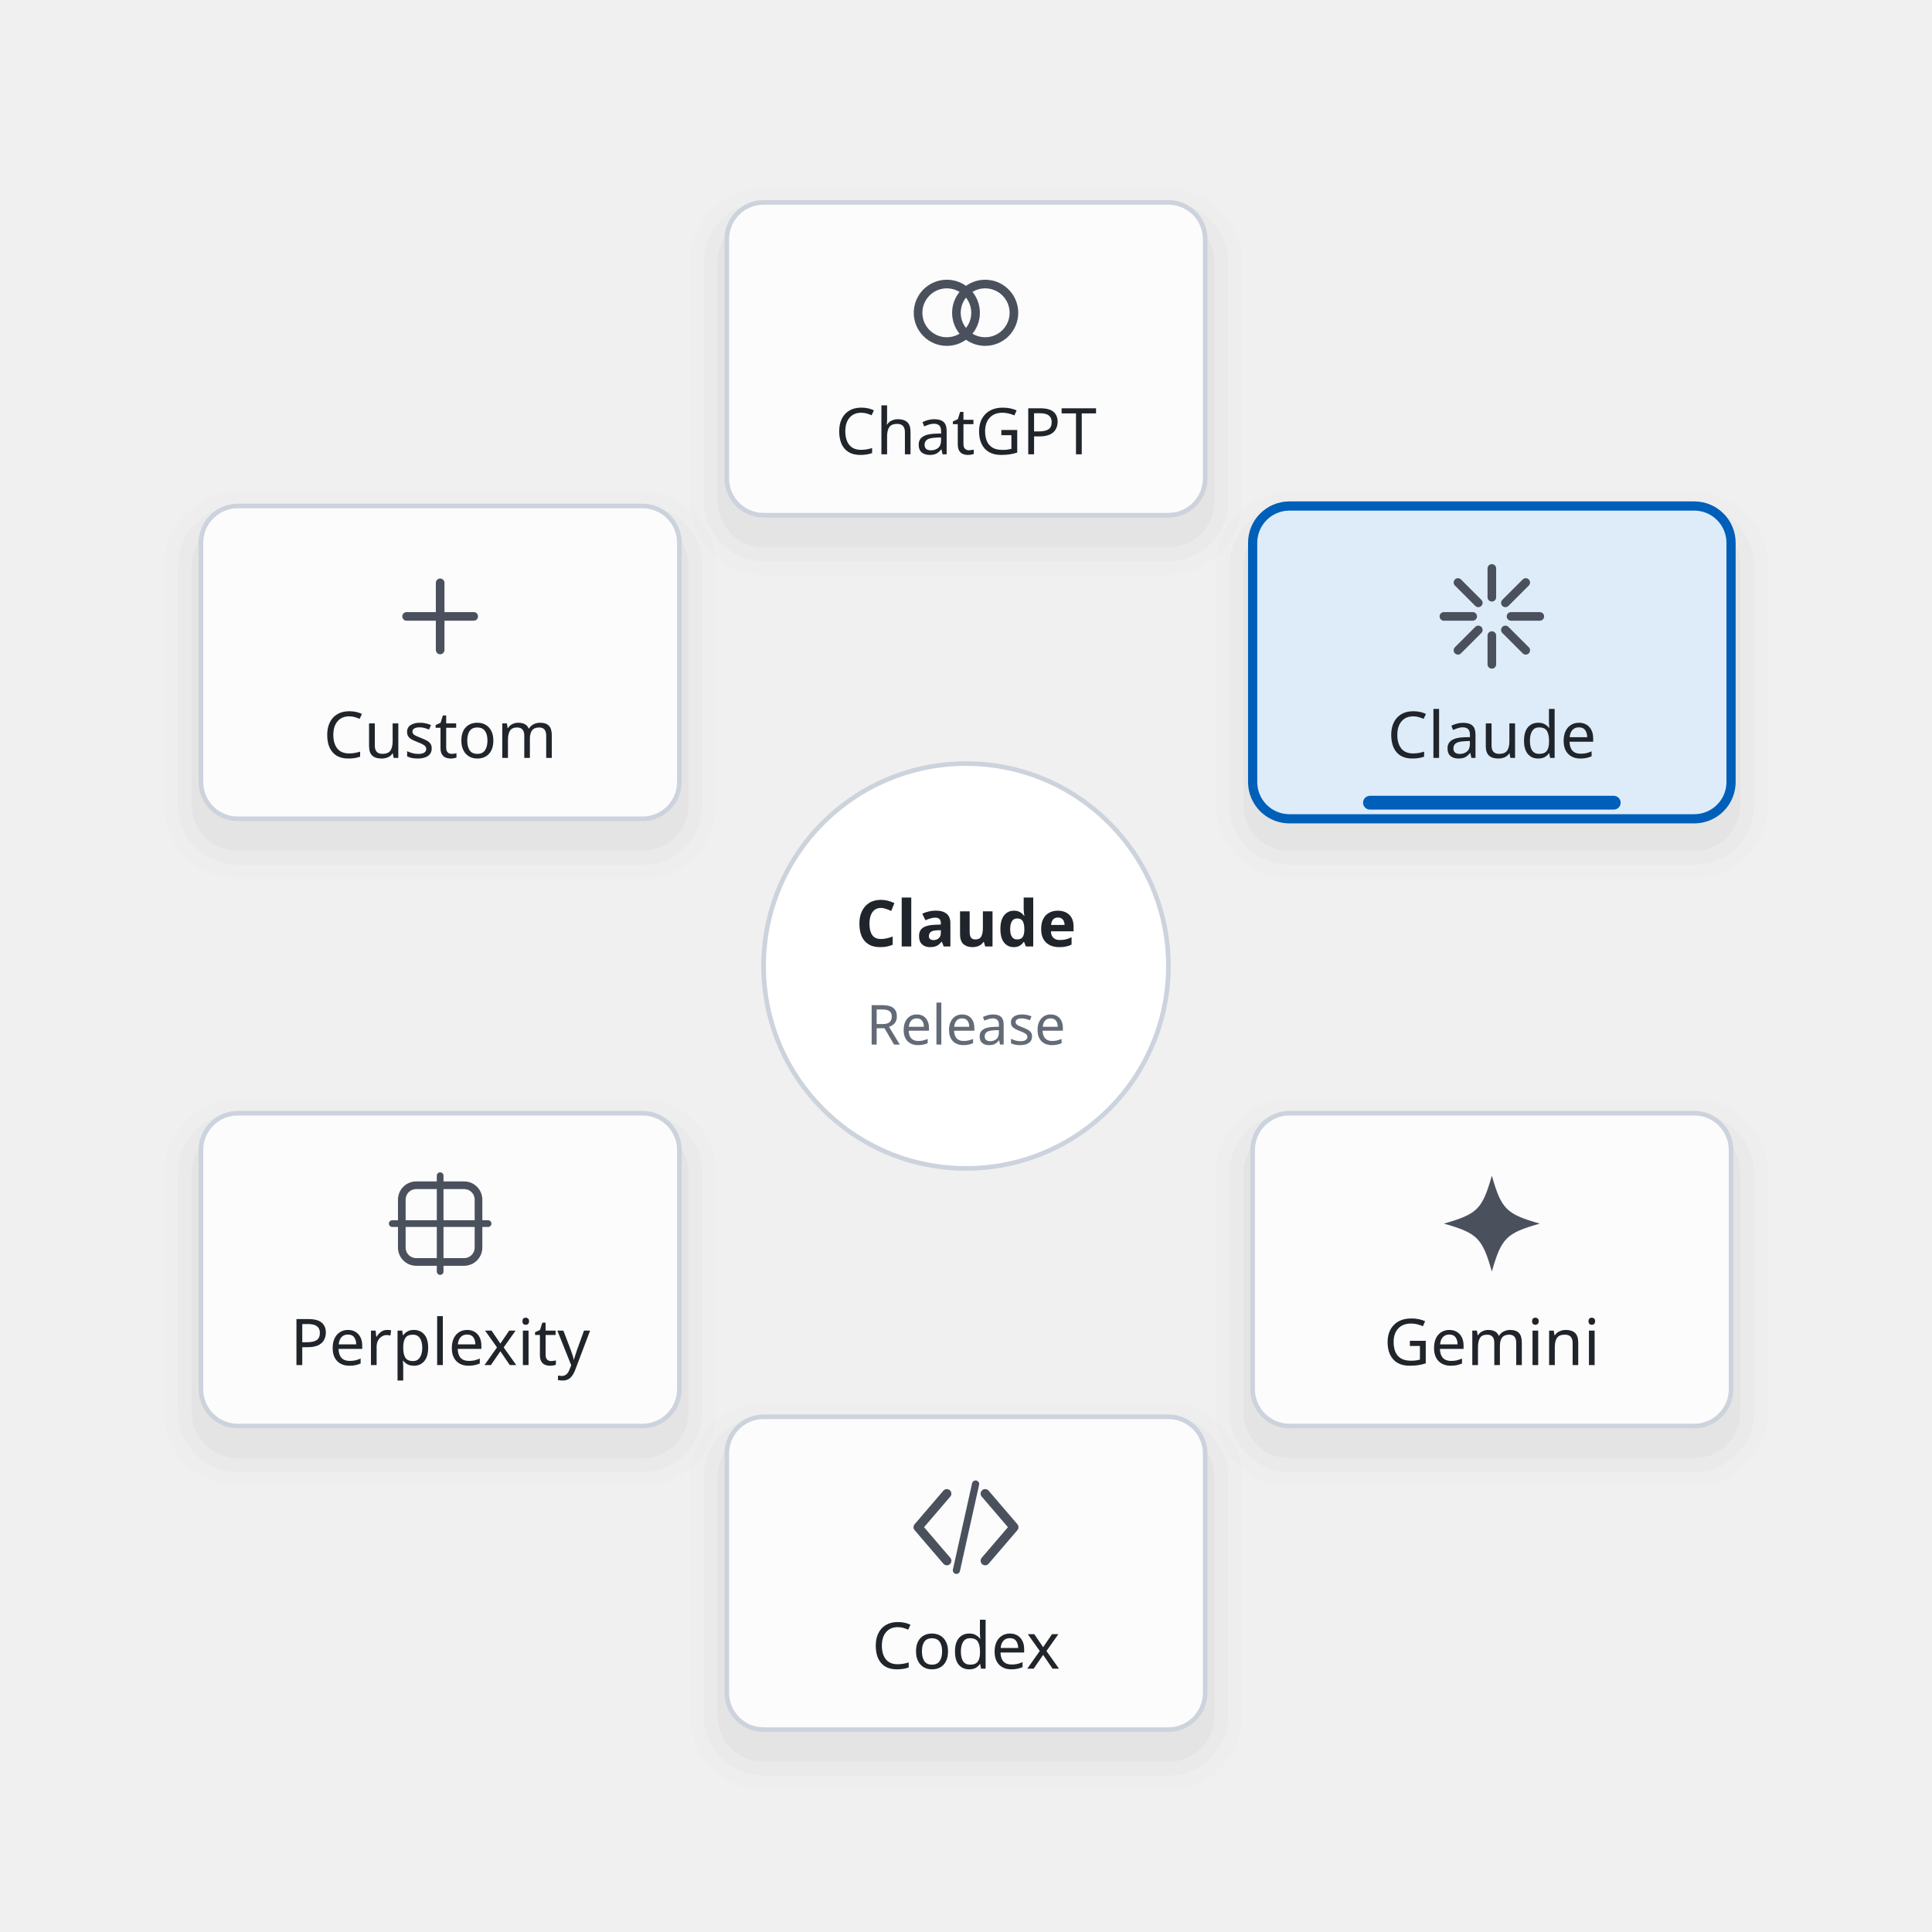
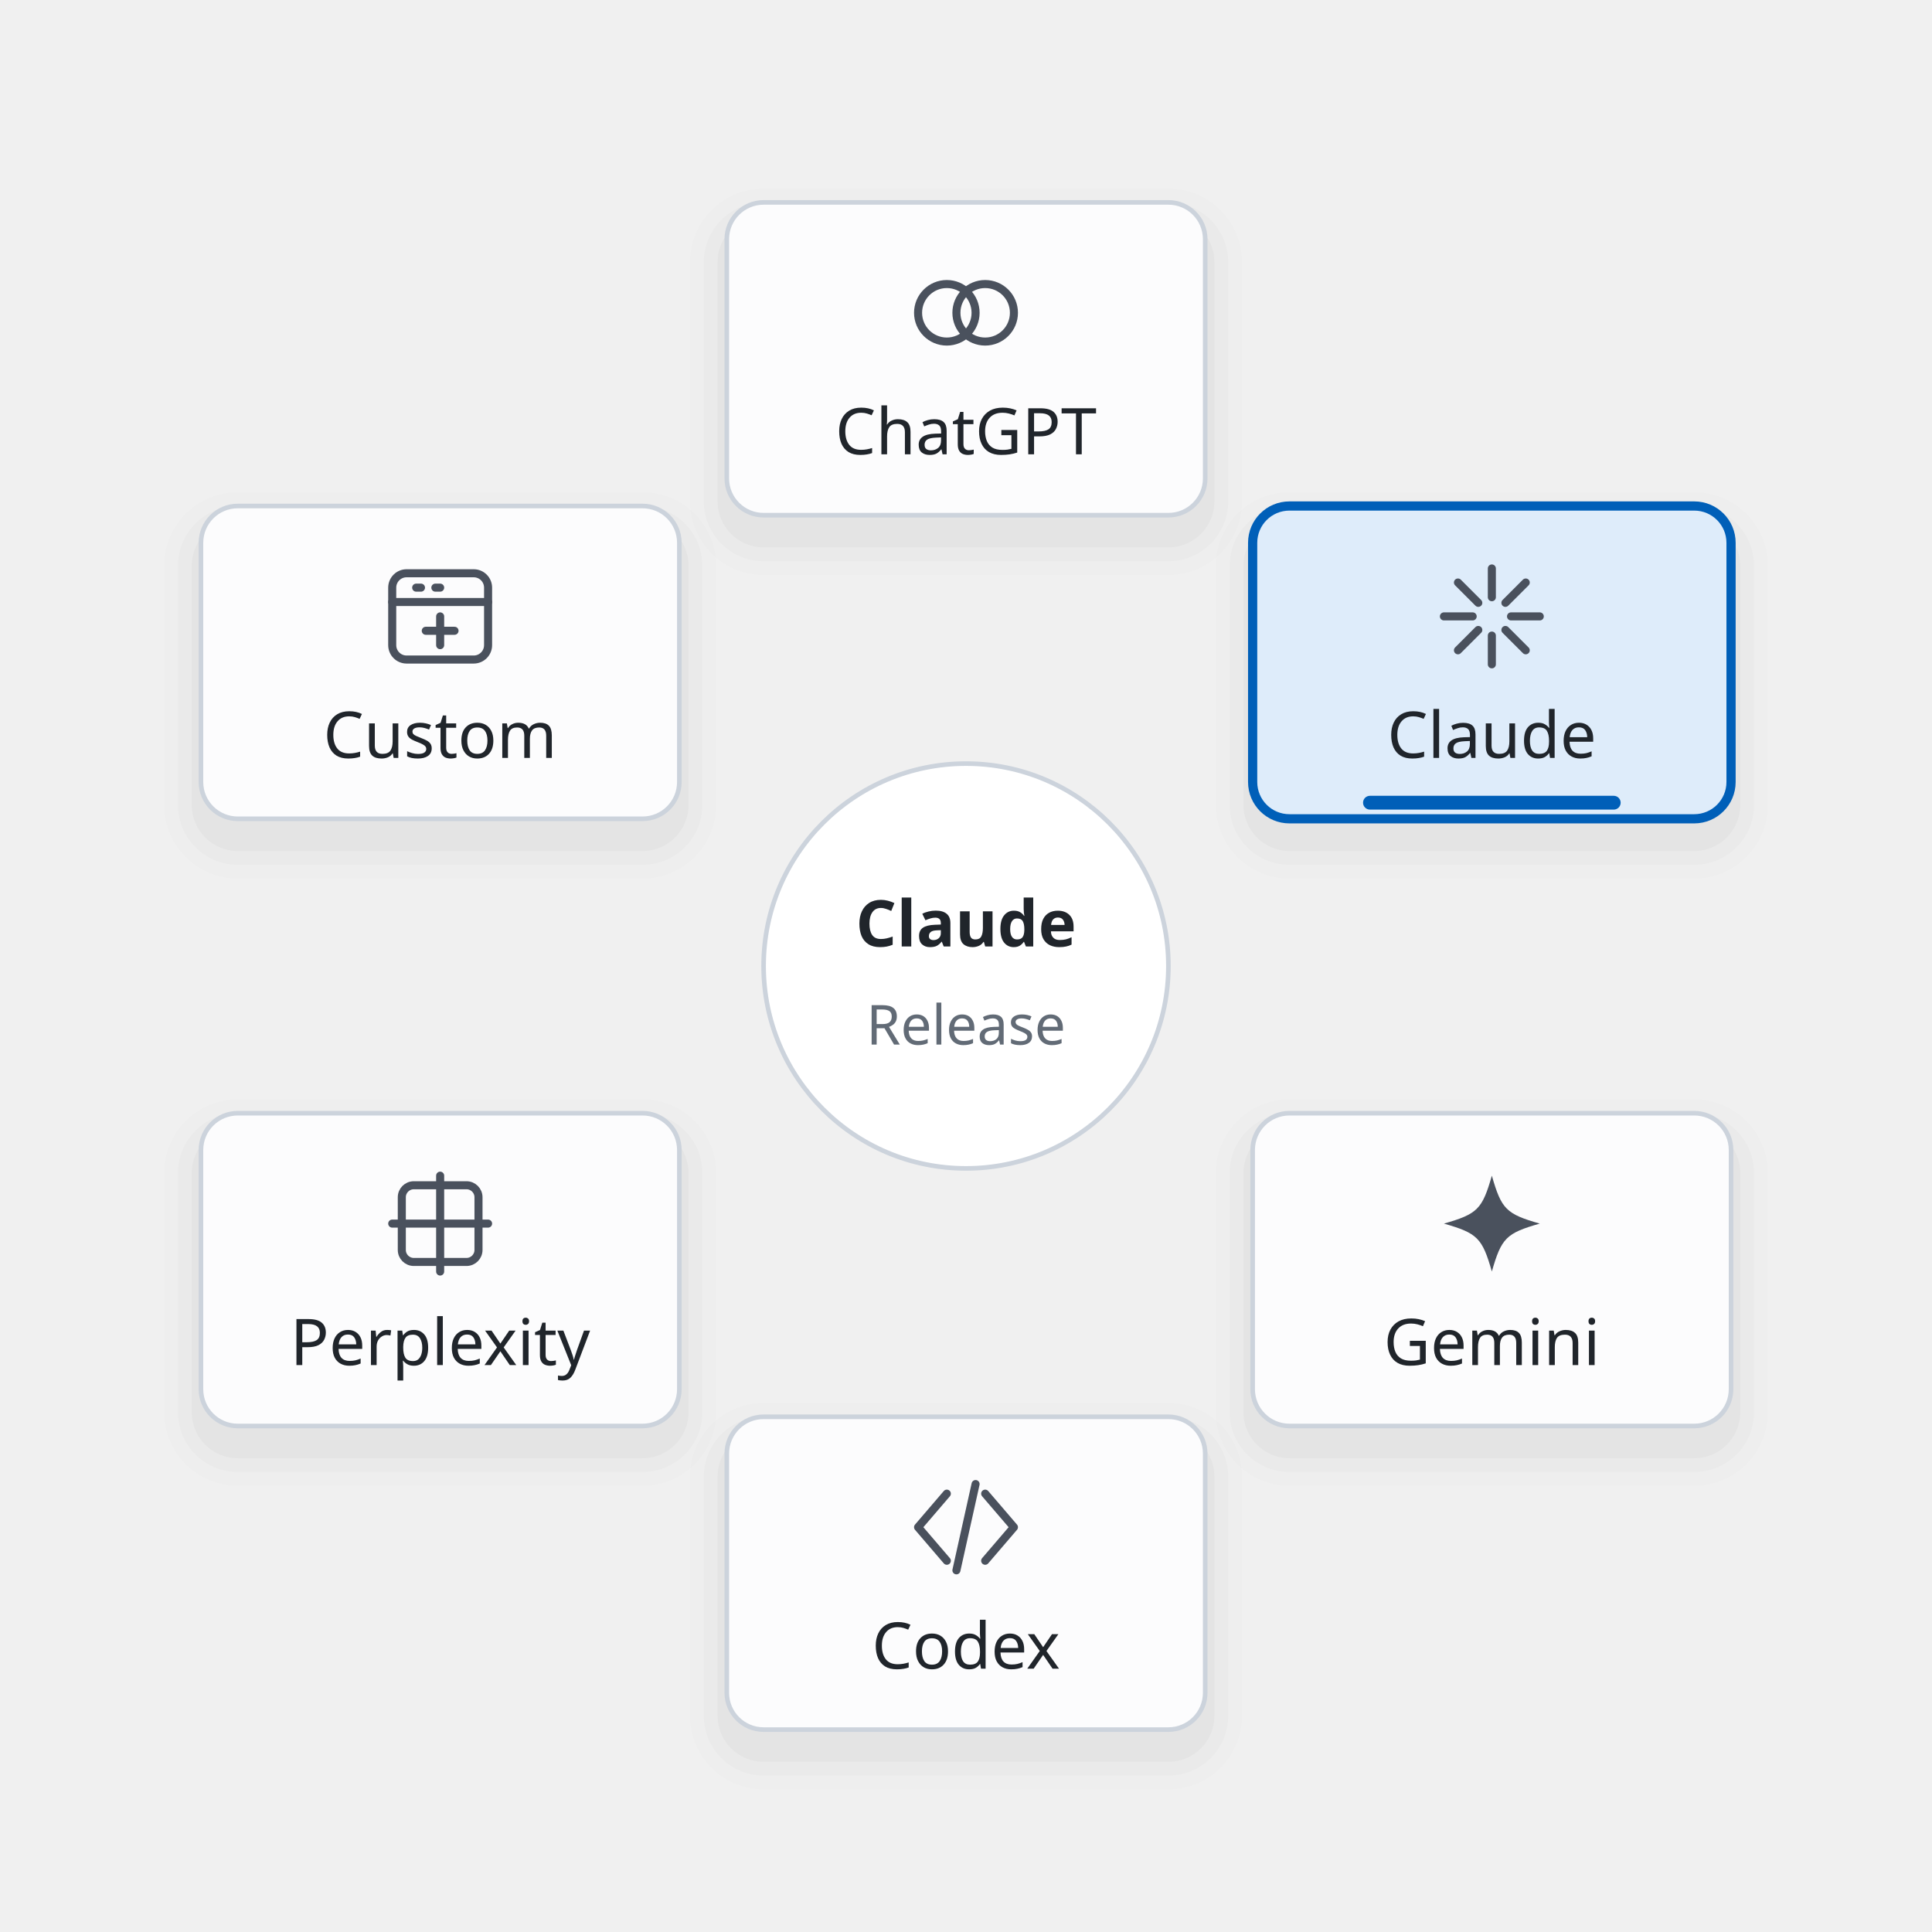
<svg xmlns="http://www.w3.org/2000/svg" width="420" height="420" viewBox="0 0 420 420" role="img">
  <g transform="translate(210 210) scale(1)">
    <rect x="-60" y="-169" width="120" height="84" rx="16" fill="#000000" stroke="none" stroke-width="1" stroke-linejoin="round" stroke-linecap="round" opacity="0.01" />
    <rect x="-57" y="-166" width="114" height="78" rx="13" fill="#000000" stroke="none" stroke-width="1" stroke-linejoin="round" stroke-linecap="round" opacity="0.016" />
    <rect x="-54" y="-163" width="108" height="72" rx="10" fill="#000000" stroke="none" stroke-width="1" stroke-linejoin="round" stroke-linecap="round" opacity="0.024" />
    <rect x="-52" y="-166" width="104" height="68" rx="8" fill="#FCFCFD" stroke="#CCD3DC" stroke-width="1" stroke-linejoin="round" stroke-linecap="round" opacity="1" />
    <g transform="translate(0 -142) scale(1.042)">
-       <circle cx="-4" cy="0" r="6" fill="none" stroke="#4A515D" stroke-width="1.8" stroke-linejoin="round" stroke-linecap="round" opacity="1" />
-       <circle cx="4" cy="0" r="6" fill="none" stroke="#4A515D" stroke-width="1.8" stroke-linejoin="round" stroke-linecap="round" opacity="1" />
+       <circle cx="-4" cy="0" r="6" fill="none" stroke="#4A515D" stroke-width="1.68" stroke-linejoin="round" stroke-linecap="round" opacity="1" />
+       <circle cx="4" cy="0" r="6" fill="none" stroke="#4A515D" stroke-width="1.68" stroke-linejoin="round" stroke-linecap="round" opacity="1" />
    </g>
    <text x="0" y="-111.24" fill="#20252B" font-family="Segoe UI Variable,Segoe UI,Microsoft YaHei,sans-serif" font-size="14" font-weight="400" text-anchor="middle">ChatGPT</text>
    <rect x="54.315" y="-103" width="120" height="84" rx="16" fill="#000000" stroke="none" stroke-width="1" stroke-linejoin="round" stroke-linecap="round" opacity="0.01" />
    <rect x="57.315" y="-100" width="114" height="78" rx="13" fill="#000000" stroke="none" stroke-width="1" stroke-linejoin="round" stroke-linecap="round" opacity="0.016" />
    <rect x="60.315" y="-97" width="108" height="72" rx="10" fill="#000000" stroke="none" stroke-width="1" stroke-linejoin="round" stroke-linecap="round" opacity="0.024" />
    <rect x="62.315" y="-100" width="104" height="68" rx="8" fill="#DEECFA" stroke="#005FB8" stroke-width="2" stroke-linejoin="round" stroke-linecap="round" opacity="1" />
    <rect x="86.315" y="-37" width="56" height="3" rx="1.5" fill="#005FB8" stroke="none" stroke-width="1" stroke-linejoin="round" stroke-linecap="round" opacity="1" />
    <g transform="translate(114.315 -76) scale(1.042)">
-       <path d="M4 0 L10 0" fill="none" stroke="#4A515D" stroke-width="1.8" stroke-linejoin="round" stroke-linecap="round" opacity="1" />
-       <path d="M2.828 2.828 L7.071 7.071" fill="none" stroke="#4A515D" stroke-width="1.8" stroke-linejoin="round" stroke-linecap="round" opacity="1" />
-       <path d="M0 4 L0 10" fill="none" stroke="#4A515D" stroke-width="1.8" stroke-linejoin="round" stroke-linecap="round" opacity="1" />
-       <path d="M-2.828 2.828 L-7.071 7.071" fill="none" stroke="#4A515D" stroke-width="1.8" stroke-linejoin="round" stroke-linecap="round" opacity="1" />
-       <path d="M-4 0 L-10 0" fill="none" stroke="#4A515D" stroke-width="1.8" stroke-linejoin="round" stroke-linecap="round" opacity="1" />
-       <path d="M-2.828 -2.828 L-7.071 -7.071" fill="none" stroke="#4A515D" stroke-width="1.8" stroke-linejoin="round" stroke-linecap="round" opacity="1" />
-       <path d="M-0 -4 L-0 -10" fill="none" stroke="#4A515D" stroke-width="1.8" stroke-linejoin="round" stroke-linecap="round" opacity="1" />
-       <path d="M2.828 -2.828 L7.071 -7.071" fill="none" stroke="#4A515D" stroke-width="1.8" stroke-linejoin="round" stroke-linecap="round" opacity="1" />
+       <path d="M4 0 L10 0" fill="none" stroke="#4A515D" stroke-width="1.68" stroke-linejoin="round" stroke-linecap="round" opacity="1" />
+       <path d="M2.828 2.828 L7.071 7.071" fill="none" stroke="#4A515D" stroke-width="1.68" stroke-linejoin="round" stroke-linecap="round" opacity="1" />
+       <path d="M0 4 L0 10" fill="none" stroke="#4A515D" stroke-width="1.68" stroke-linejoin="round" stroke-linecap="round" opacity="1" />
+       <path d="M-2.828 2.828 L-7.071 7.071" fill="none" stroke="#4A515D" stroke-width="1.68" stroke-linejoin="round" stroke-linecap="round" opacity="1" />
+       <path d="M-4 0 L-10 0" fill="none" stroke="#4A515D" stroke-width="1.68" stroke-linejoin="round" stroke-linecap="round" opacity="1" />
+       <path d="M-2.828 -2.828 L-7.071 -7.071" fill="none" stroke="#4A515D" stroke-width="1.68" stroke-linejoin="round" stroke-linecap="round" opacity="1" />
+       <path d="M-0 -4 L-0 -10" fill="none" stroke="#4A515D" stroke-width="1.68" stroke-linejoin="round" stroke-linecap="round" opacity="1" />
+       <path d="M2.828 -2.828 L7.071 -7.071" fill="none" stroke="#4A515D" stroke-width="1.68" stroke-linejoin="round" stroke-linecap="round" opacity="1" />
    </g>
    <text x="114.315" y="-45.24" fill="#20252B" font-family="Segoe UI Variable,Segoe UI,Microsoft YaHei,sans-serif" font-size="14" font-weight="400" text-anchor="middle">Claude</text>
    <rect x="54.315" y="29" width="120" height="84" rx="16" fill="#000000" stroke="none" stroke-width="1" stroke-linejoin="round" stroke-linecap="round" opacity="0.01" />
    <rect x="57.315" y="32" width="114" height="78" rx="13" fill="#000000" stroke="none" stroke-width="1" stroke-linejoin="round" stroke-linecap="round" opacity="0.016" />
    <rect x="60.315" y="35" width="108" height="72" rx="10" fill="#000000" stroke="none" stroke-width="1" stroke-linejoin="round" stroke-linecap="round" opacity="0.024" />
    <rect x="62.315" y="32" width="104" height="68" rx="8" fill="#FCFCFD" stroke="#CCD3DC" stroke-width="1" stroke-linejoin="round" stroke-linecap="round" opacity="1" />
    <g transform="translate(114.315 56) scale(1.042)">
      <path d="M0 -10 C2 -3 3 -2 10 0 C3 2 2 3 0 10 C-2 3 -3 2 -10 0 C-3 -2 -2 -3 0 -10 Z" fill="#4A515D" stroke="none" stroke-width="1" stroke-linejoin="round" stroke-linecap="round" opacity="1" />
    </g>
    <text x="114.315" y="86.76" fill="#20252B" font-family="Segoe UI Variable,Segoe UI,Microsoft YaHei,sans-serif" font-size="14" font-weight="400" text-anchor="middle">Gemini</text>
    <rect x="-60" y="95" width="120" height="84" rx="16" fill="#000000" stroke="none" stroke-width="1" stroke-linejoin="round" stroke-linecap="round" opacity="0.01" />
    <rect x="-57" y="98" width="114" height="78" rx="13" fill="#000000" stroke="none" stroke-width="1" stroke-linejoin="round" stroke-linecap="round" opacity="0.016" />
    <rect x="-54" y="101" width="108" height="72" rx="10" fill="#000000" stroke="none" stroke-width="1" stroke-linejoin="round" stroke-linecap="round" opacity="0.024" />
    <rect x="-52" y="98" width="104" height="68" rx="8" fill="#FCFCFD" stroke="#CCD3DC" stroke-width="1" stroke-linejoin="round" stroke-linecap="round" opacity="1" />
    <g transform="translate(0 122) scale(1.042)">
-       <path d="M-4 -7 L-10 0 L-4 7" fill="none" stroke="#4A515D" stroke-width="1.9" stroke-linejoin="round" stroke-linecap="round" opacity="1" />
-       <path d="M4 -7 L10 0 L4 7" fill="none" stroke="#4A515D" stroke-width="1.9" stroke-linejoin="round" stroke-linecap="round" opacity="1" />
-       <path d="M2 -9 L-2 9" fill="none" stroke="#4A515D" stroke-width="1.5" stroke-linejoin="round" stroke-linecap="round" opacity="1" />
+       <path d="M-4 -7 L-10 0 L-4 7" fill="none" stroke="#4A515D" stroke-width="1.68" stroke-linejoin="round" stroke-linecap="round" opacity="1" />
+       <path d="M4 -7 L10 0 L4 7" fill="none" stroke="#4A515D" stroke-width="1.68" stroke-linejoin="round" stroke-linecap="round" opacity="1" />
+       <path d="M2 -9 L-2 9" fill="none" stroke="#4A515D" stroke-width="1.68" stroke-linejoin="round" stroke-linecap="round" opacity="1" />
    </g>
    <text x="0" y="152.76" fill="#20252B" font-family="Segoe UI Variable,Segoe UI,Microsoft YaHei,sans-serif" font-size="14" font-weight="400" text-anchor="middle">Codex</text>
    <rect x="-174.315" y="29" width="120" height="84" rx="16" fill="#000000" stroke="none" stroke-width="1" stroke-linejoin="round" stroke-linecap="round" opacity="0.01" />
    <rect x="-171.315" y="32" width="114" height="78" rx="13" fill="#000000" stroke="none" stroke-width="1" stroke-linejoin="round" stroke-linecap="round" opacity="0.016" />
    <rect x="-168.315" y="35" width="108" height="72" rx="10" fill="#000000" stroke="none" stroke-width="1" stroke-linejoin="round" stroke-linecap="round" opacity="0.024" />
    <rect x="-166.315" y="32" width="104" height="68" rx="8" fill="#FCFCFD" stroke="#CCD3DC" stroke-width="1" stroke-linejoin="round" stroke-linecap="round" opacity="1" />
    <g transform="translate(-114.315 56) scale(1.042)">
-       <rect x="-8" y="-8" width="16" height="16" rx="3" fill="none" stroke="#4A515D" stroke-width="1.6" stroke-linejoin="round" stroke-linecap="round" opacity="1" />
-       <path d="M0 -10 L0 10" fill="none" stroke="#4A515D" stroke-width="1.4" stroke-linejoin="round" stroke-linecap="round" opacity="1" />
-       <path d="M-10 0 L10 0" fill="none" stroke="#4A515D" stroke-width="1.4" stroke-linejoin="round" stroke-linecap="round" opacity="1" />
+       <rect x="-8" y="-8" width="16" height="16" rx="2.5" fill="none" stroke="#4A515D" stroke-width="1.68" stroke-linejoin="round" stroke-linecap="round" opacity="1" />
+       <path d="M0 -10 L0 10" fill="none" stroke="#4A515D" stroke-width="1.68" stroke-linejoin="round" stroke-linecap="round" opacity="1" />
+       <path d="M-10 0 L10 0" fill="none" stroke="#4A515D" stroke-width="1.68" stroke-linejoin="round" stroke-linecap="round" opacity="1" />
    </g>
    <text x="-114.315" y="86.76" fill="#20252B" font-family="Segoe UI Variable,Segoe UI,Microsoft YaHei,sans-serif" font-size="14" font-weight="400" text-anchor="middle">Perplexity</text>
    <rect x="-174.315" y="-103" width="120" height="84" rx="16" fill="#000000" stroke="none" stroke-width="1" stroke-linejoin="round" stroke-linecap="round" opacity="0.01" />
    <rect x="-171.315" y="-100" width="114" height="78" rx="13" fill="#000000" stroke="none" stroke-width="1" stroke-linejoin="round" stroke-linecap="round" opacity="0.016" />
    <rect x="-168.315" y="-97" width="108" height="72" rx="10" fill="#000000" stroke="none" stroke-width="1" stroke-linejoin="round" stroke-linecap="round" opacity="0.024" />
    <rect x="-166.315" y="-100" width="104" height="68" rx="8" fill="#FCFCFD" stroke="#CCD3DC" stroke-width="1" stroke-linejoin="round" stroke-linecap="round" opacity="1" />
    <g transform="translate(-114.315 -76) scale(1.042)">
-       <path d="M-7 0 L7 0" fill="none" stroke="#4A515D" stroke-width="1.8" stroke-linejoin="round" stroke-linecap="round" opacity="1" />
-       <path d="M0 -7 L0 7" fill="none" stroke="#4A515D" stroke-width="1.8" stroke-linejoin="round" stroke-linecap="round" opacity="1" />
+       <rect x="-10" y="-9" width="20" height="18" rx="3" fill="none" stroke="#4A515D" stroke-width="1.68" stroke-linejoin="round" stroke-linecap="round" opacity="1" />
+       <path d="M-10 -3 L10 -3" fill="none" stroke="#4A515D" stroke-width="1.68" stroke-linejoin="round" stroke-linecap="round" opacity="1" />
+       <path d="M-5 -6 L-4 -6" fill="none" stroke="#4A515D" stroke-width="1.68" stroke-linejoin="round" stroke-linecap="round" opacity="1" />
+       <path d="M-1 -6 L0 -6" fill="none" stroke="#4A515D" stroke-width="1.68" stroke-linejoin="round" stroke-linecap="round" opacity="1" />
+       <path d="M-3 3 L3 3" fill="none" stroke="#4A515D" stroke-width="1.68" stroke-linejoin="round" stroke-linecap="round" opacity="1" />
+       <path d="M0 0 L0 6" fill="none" stroke="#4A515D" stroke-width="1.68" stroke-linejoin="round" stroke-linecap="round" opacity="1" />
    </g>
    <text x="-114.315" y="-45.24" fill="#20252B" font-family="Segoe UI Variable,Segoe UI,Microsoft YaHei,sans-serif" font-size="14" font-weight="400" text-anchor="middle">Custom</text>
    <circle cx="0" cy="0" r="44" fill="#FFFFFF" stroke="#CCD3DC" stroke-width="1" stroke-linejoin="round" stroke-linecap="round" opacity="1" />
    <text x="0" y="-4.24" fill="#20252B" font-family="Segoe UI Variable,Segoe UI,Microsoft YaHei,sans-serif" font-size="14" font-weight="600" text-anchor="middle">Claude</text>
    <text x="0" y="17.08" fill="#626B76" font-family="Segoe UI Variable,Segoe UI,Microsoft YaHei,sans-serif" font-size="12" font-weight="400" text-anchor="middle">Release</text>
  </g>
</svg>
